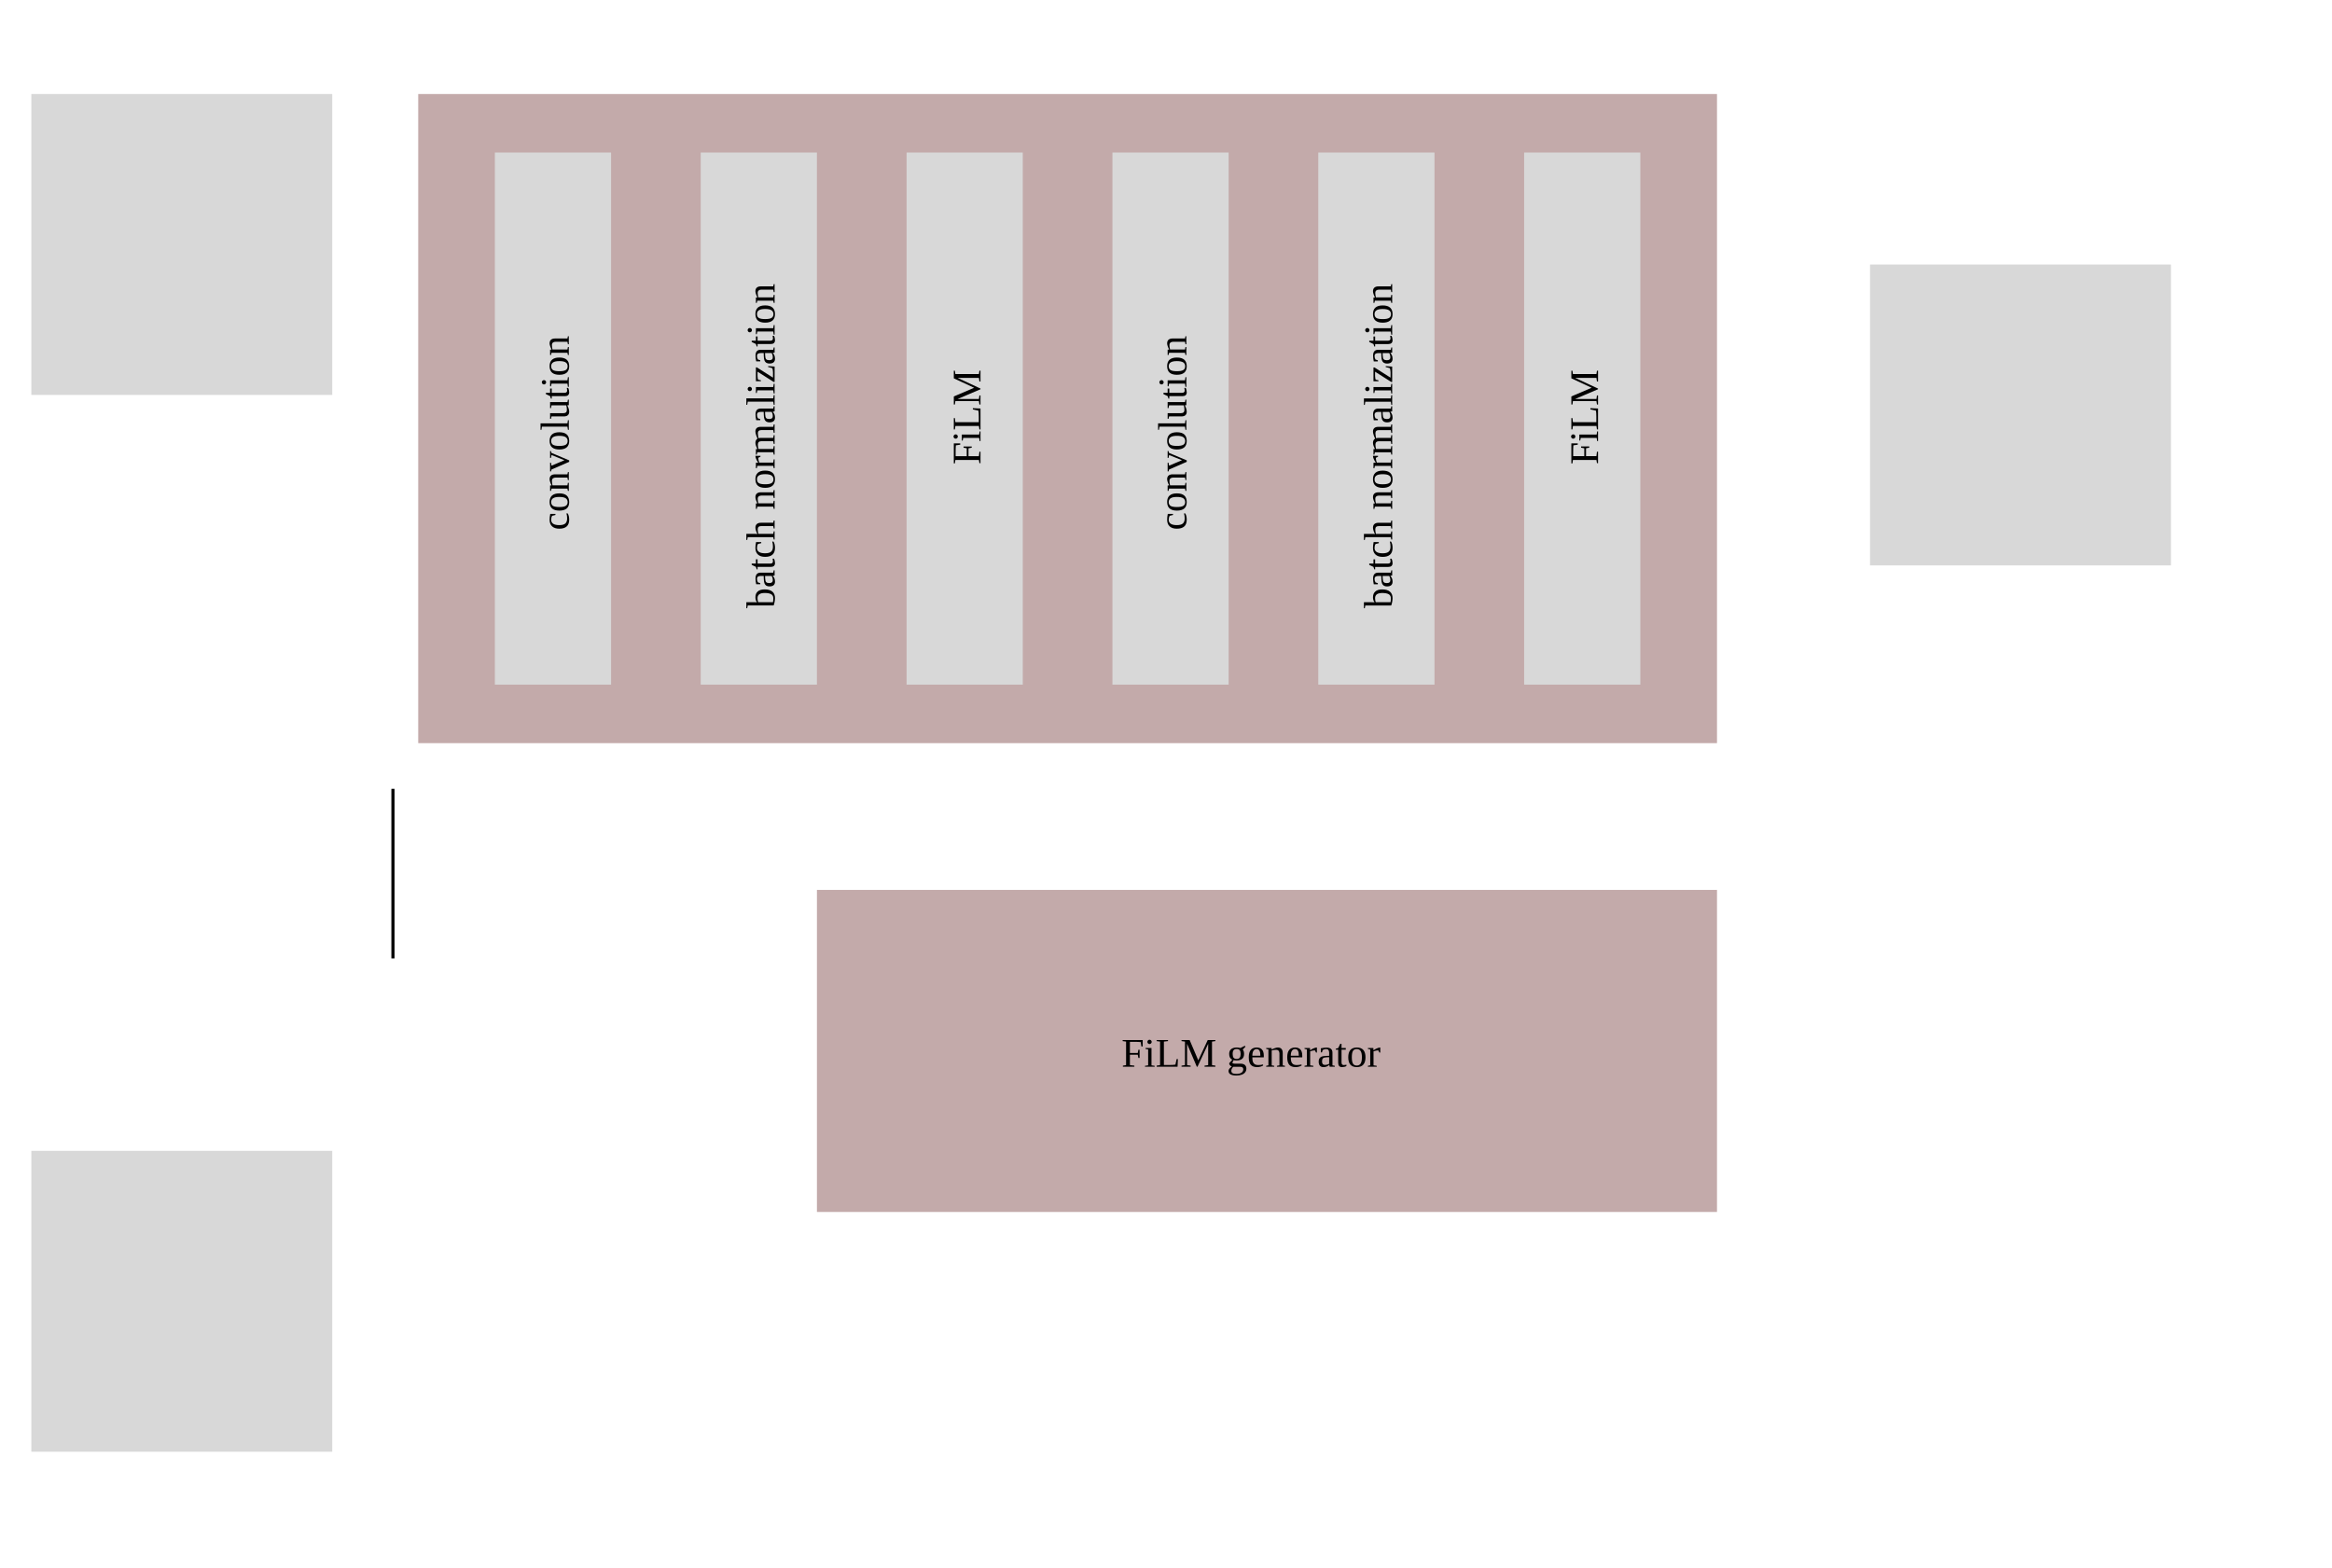
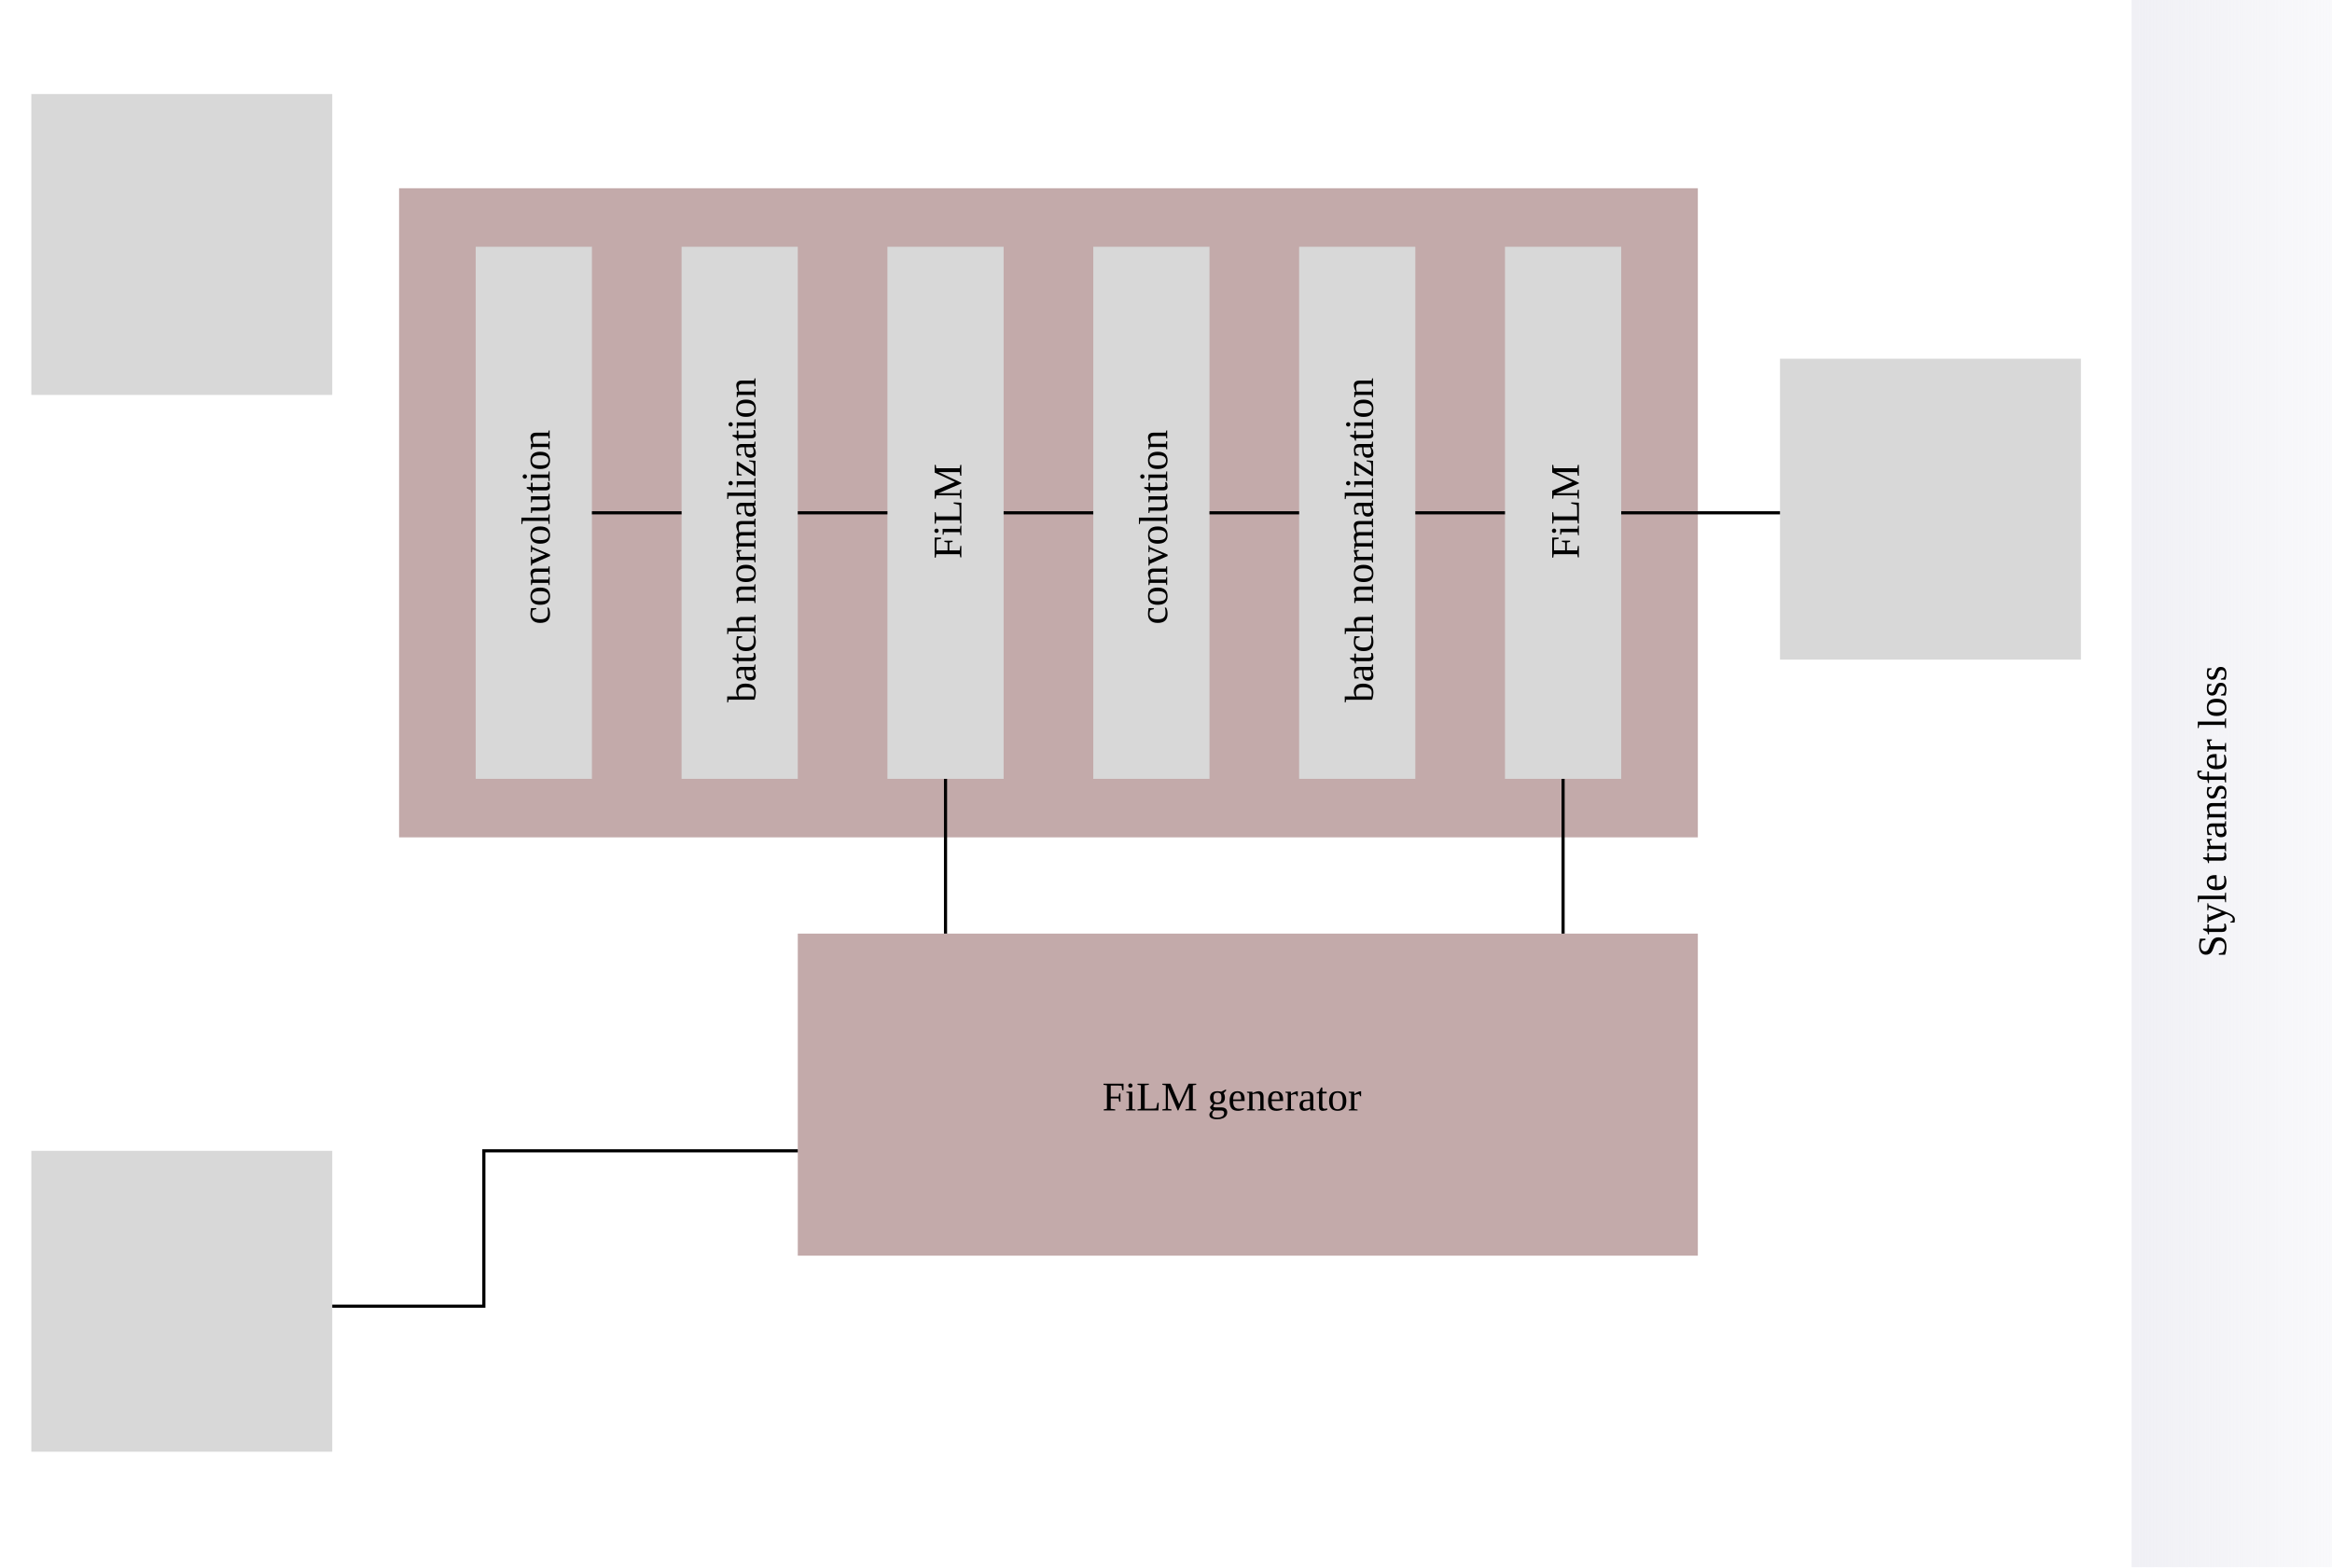
<svg xmlns="http://www.w3.org/2000/svg" viewBox="0 0 744 500">
-   <rect x="133.432" y="30" width="414.357" height="207.099" style="fill: rgb(195, 170, 170);" class="figure-network" />
-   <rect x="157.884" y="48.664" width="37.075" height="169.77" style="fill: rgb(216, 216, 216);" class="figure-layer" />
-   <rect x="420.586" y="48.664" width="37.075" height="169.77" style="fill: rgb(216, 216, 216);" class="figure-layer" />
-   <rect x="223.559" y="48.664" width="37.075" height="169.77" style="fill: rgb(216, 216, 216);" class="figure-layer" />
-   <rect x="289.235" y="48.664" width="37.075" height="169.77" style="fill: rgb(216, 216, 216);" class="figure-layer" />
-   <rect x="354.91" y="48.664" width="37.075" height="169.77" style="fill: rgb(216, 216, 216);" class="figure-layer" />
-   <rect x="486.261" y="48.664" width="37.075" height="169.77" style="fill: rgb(216, 216, 216);" class="figure-layer" />
-   <text x="153.606" y="135.187" style="font-size: 13px; white-space: pre;" transform="matrix(0, -1, 1, 0, 46.28119, 322.7834)" class="figure-text">convolution</text>
-   <text x="481.441" y="304.003" style="font-size: 13px; white-space: pre;" transform="matrix(0, -1, 0.999997, 0.000002, 140.156, 675.4937)" class="figure-text">batch normalization</text>
-   <text x="400.91" y="193.092" style="font-size: 13px; white-space: pre;" transform="matrix(0, -1, 1, 0, 119.7259, 549.1349)" class="figure-text">FiLM</text>
-   <text x="538.433" y="126.872" style="font-size: 13px; white-space: pre;" transform="matrix(0, -1, 1, 0, 251.6198, 707.6115)" class="figure-text">convolution</text>
-   <text x="510.559" y="77.567" style="font-size: 13px; white-space: pre;" transform="matrix(0, -1, 0.999999, 0, 169.5656, 704.6037)" class="figure-text">batch normalization</text>
-   <text x="603.791" y="32.789" style="font-size: 13px; white-space: pre;" transform="matrix(0, -1, 1, 0, 477.0488, 752.0099)" class="figure-text">FiLM</text>
-   <rect x="260.634" y="283.92" width="287.155" height="102.75" style="fill: rgb(195, 170, 170);" class="figure-network" />
-   <text x="357.797" y="340.332" style="font-size: 13px; white-space: pre;" class="figure-text">FiLM generator</text>
+   <defs>
+     <pattern id="pattern-0" x="0" y="0" width="20" height="20" patternUnits="userSpaceOnUse" viewBox="0 0 100 100">
+       <path d="M 0 0 L 50 0 L 50 100 L 0 100 Z" style="fill: black;" />
+     </pattern>
+     <linearGradient id="gradient-0" gradientUnits="userSpaceOnUse" x1="722.886" y1="0" x2="722.886" y2="500" gradientTransform="matrix(0, -0.083327, 0.210855, 0, 1138.22, 308.7292)">
+       <stop offset="0" style="stop-color: rgb(240, 240, 245);" />
+       <stop offset="1" style="stop-color: rgba(240, 240, 245, 0);" />
+     </linearGradient>
+   </defs>
+   <rect x="127.32" y="60.059" width="414.357" height="207.099" style="fill: rgb(195, 170, 170);" class="figure-network" />
+   <rect x="151.772" y="78.723" width="37.075" height="169.77" style="fill: rgb(216, 216, 216);" class="figure-layer" />
+   <rect x="414.474" y="78.723" width="37.075" height="169.77" style="fill: rgb(216, 216, 216);" class="figure-layer" />
+   <rect x="217.447" y="78.723" width="37.075" height="169.77" style="fill: rgb(216, 216, 216);" class="figure-layer" />
+   <rect x="283.123" y="78.723" width="37.075" height="169.77" style="fill: rgb(216, 216, 216);" class="figure-layer" />
+   <rect x="348.798" y="78.723" width="37.075" height="169.77" style="fill: rgb(216, 216, 216);" class="figure-layer" />
+   <rect x="480.149" y="78.723" width="37.075" height="169.77" style="fill: rgb(216, 216, 216);" class="figure-layer" />
+   <text x="153.606" y="135.187" style="font-size: 13px; white-space: pre;" transform="matrix(0, -1, 1, 0, 40.16916, 352.8424)" class="figure-text">convolution</text>
+   <text x="481.441" y="304.003" style="font-size: 13px; white-space: pre;" transform="matrix(0, -1, 0.999997, 0.000002, 134.044, 705.5527)" class="figure-text">batch normalization</text>
+   <text x="400.91" y="193.092" style="font-size: 13px; white-space: pre;" transform="matrix(0, -1, 1, 0, 113.6139, 579.194)" class="figure-text">FiLM</text>
+   <text x="538.433" y="126.872" style="font-size: 13px; white-space: pre;" transform="matrix(0, -1, 1, 0, 245.5079, 737.6705)" class="figure-text">convolution</text>
+   <text x="510.559" y="77.567" style="font-size: 13px; white-space: pre;" transform="matrix(0, -1, 0.999999, 0, 163.4536, 734.6627)" class="figure-text">batch normalization</text>
+   <text x="603.791" y="32.789" style="font-size: 13px; white-space: pre;" transform="matrix(0, -1, 1, 0, 470.9368, 782.069)" class="figure-text">FiLM</text>
+   <rect x="254.522" y="297.865" width="287.155" height="102.75" style="fill: rgb(195, 170, 170);" class="figure-network" />
+   <text x="351.685" y="354.277" style="font-size: 13px; white-space: pre;" class="figure-text">FiLM generator</text>
  <rect x="10" y="367.168" width="96" height="96" style="fill: rgb(216, 216, 216);" id="style-image-placeholder" />
  <rect x="10" y="30" width="96" height="96" style="fill: rgb(216, 216, 216);" id="content-image-placeholder" />
-   <rect x="596.61" y="84.391" width="96" height="96" style="fill: rgb(216, 216, 216);" id="stylized-image-placeholder" />
-   <line style="stroke: rgb(0, 0, 0);" x1="125.366" y1="305.776" x2="125.366" y2="251.68" />
+   <rect x="567.893" y="114.45" width="96" height="96" style="fill: rgb(216, 216, 216);" id="stylized-image-placeholder" />
+   <line style="stroke: rgb(0, 0, 0);" x1="301.66" y1="297.865" x2="301.66" y2="248.493" class="figure-line" />
+   <line style="stroke: rgb(0, 0, 0);" x1="498.686" y1="297.865" x2="498.686" y2="248.493" class="figure-line" />
+   <line style="stroke: rgb(0, 0, 0);" x1="517.224" y1="163.608" x2="567.893" y2="163.608" class="figure-line" />
+   <line style="stroke: rgb(0, 0, 0);" x1="188.847" y1="163.608" x2="217.447" y2="163.608" class="figure-line" />
+   <line style="stroke: rgb(0, 0, 0);" x1="254.522" y1="163.608" x2="283.123" y2="163.608" class="figure-line" />
+   <line style="stroke: rgb(0, 0, 0);" x1="320.198" y1="163.608" x2="348.798" y2="163.608" class="figure-line" />
+   <line style="stroke: rgb(0, 0, 0);" x1="385.873" y1="163.608" x2="414.474" y2="163.608" class="figure-line" />
+   <line style="stroke: rgb(0, 0, 0);" x1="451.549" y1="163.608" x2="480.149" y2="163.608" class="figure-line" />
+   <path style="fill: none; stroke: rgb(0, 0, 0);" d="M 106 416.729 L 154.369 416.729 L 154.369 367.168 L 254.522 367.168" class="figure-line" />
+   <rect x="1136.793" width="106.859" height="500" style="fill: url(#gradient-0);" transform="matrix(1.000001, 0, 0, 1, -456.7193, 0)" />
+   <text x="351.685" y="354.277" style="font-size: 13px; white-space: pre;" class="figure-text" transform="matrix(0, -1, 1, 0, 355.92, 657.1562)">Style transfer loss</text>
</svg>
